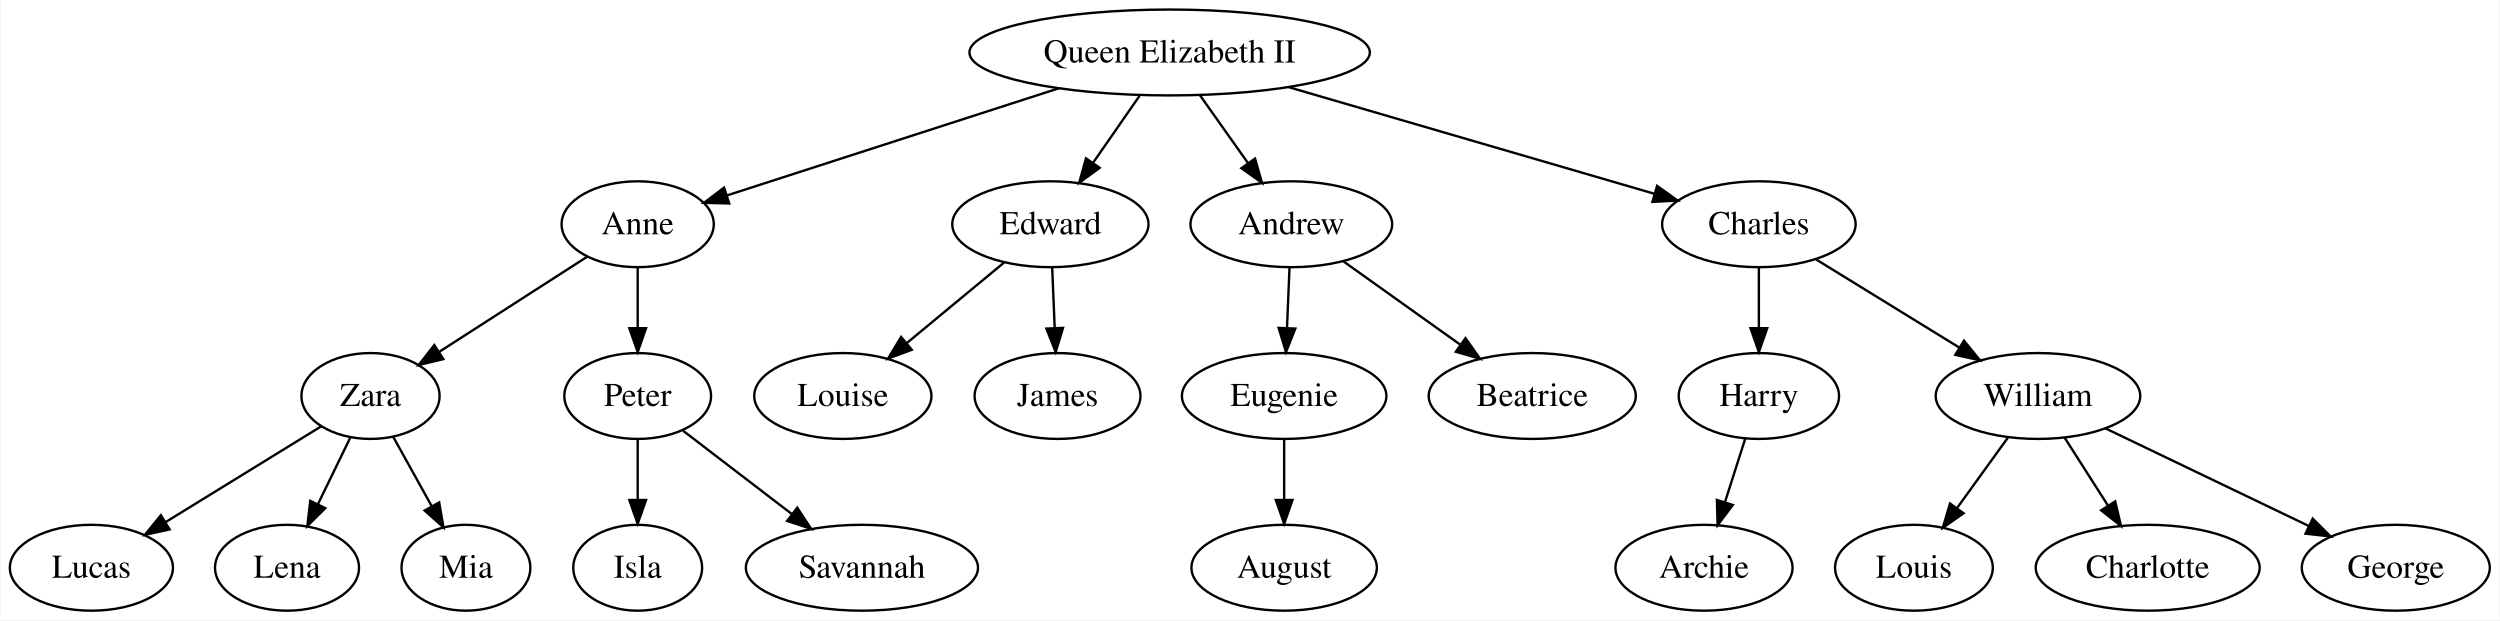
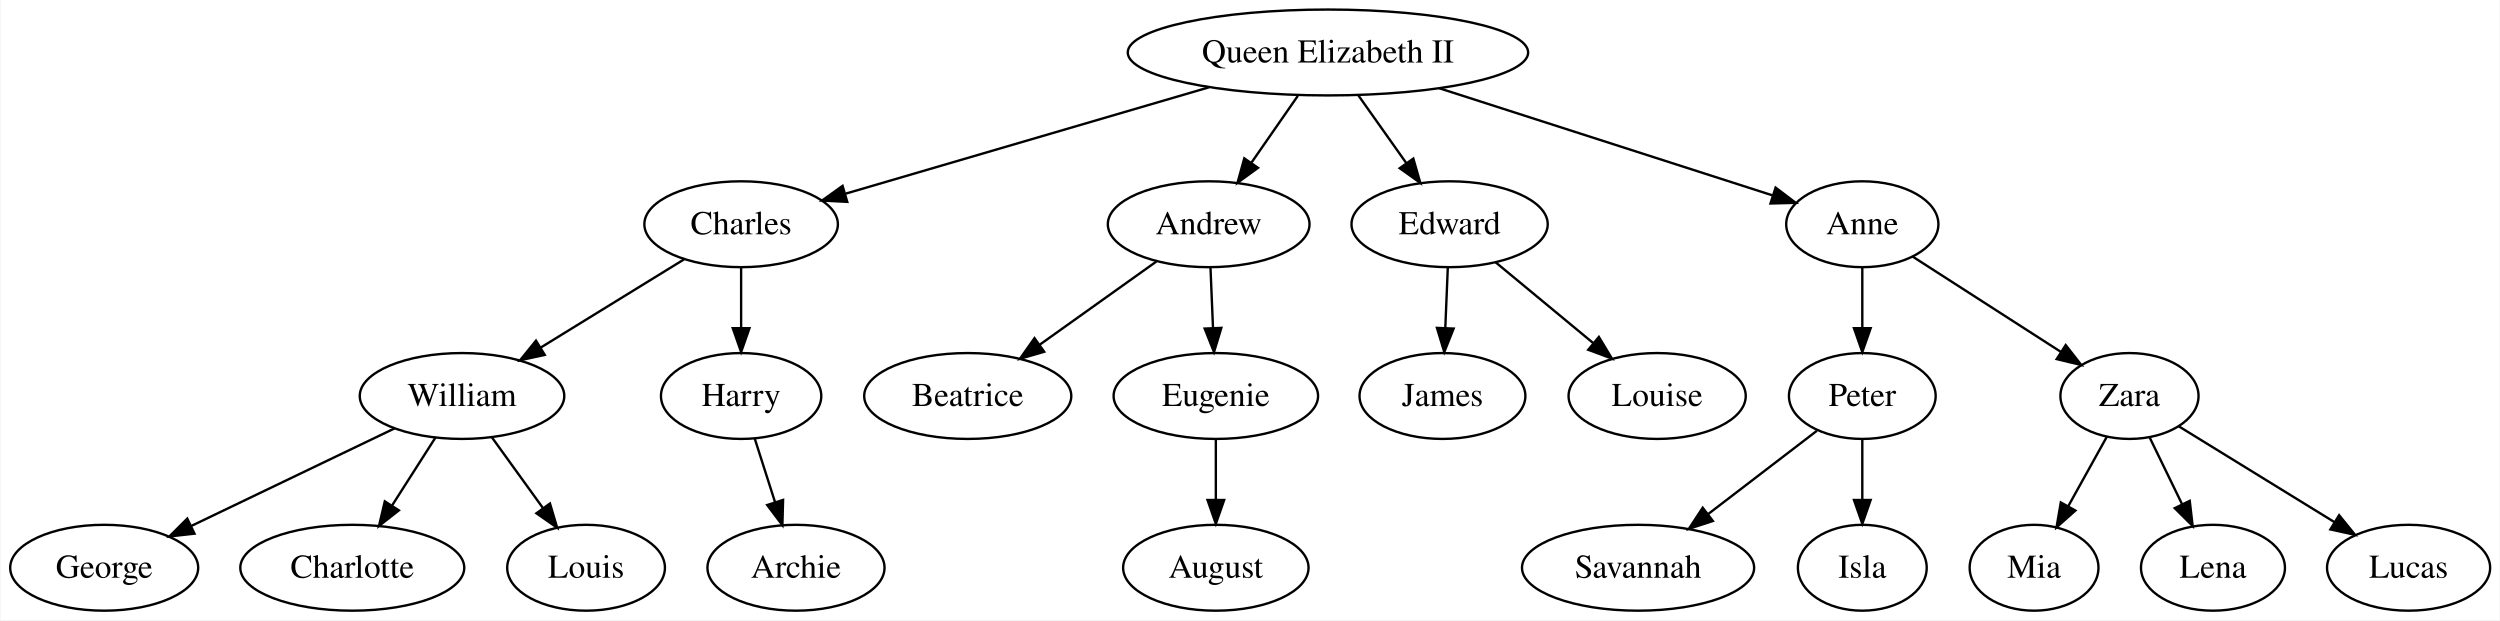
<svg xmlns="http://www.w3.org/2000/svg" width="1048pt" height="260pt" viewBox="0.00 0.00 1047.55 260.00">
  <g id="graph0" class="graph" transform="scale(1 1) rotate(0) translate(4 256)">
    <polygon fill="#ffffff" stroke="transparent" points="-4,4 -4,-256 1043.546,-256 1043.546,4 -4,4" />
    <g id="node1" class="node">
-       <ellipse fill="none" stroke="#000000" cx="486.093" cy="-234" rx="83.928" ry="18" />
-       <text text-anchor="middle" x="486.093" y="-229.8" font-family="Times,serif" font-size="14.00" fill="#000000">Queen Elizabeth II</text>
+       <ellipse fill="none" stroke="#000000" cx="552.453" cy="-234" rx="83.928" ry="18" />
+       <text text-anchor="middle" x="552.453" y="-229.8" font-family="Times,serif" font-size="14.00" fill="#000000">Queen Elizabeth II</text>
    </g>
    <g id="node2" class="node">
-       <ellipse fill="none" stroke="#000000" cx="263.093" cy="-162" rx="31.903" ry="18" />
-       <text text-anchor="middle" x="263.093" y="-157.8" font-family="Times,serif" font-size="14.00" fill="#000000">Anne</text>
+       <ellipse fill="none" stroke="#000000" cx="306.453" cy="-162" rx="40.565" ry="18" />
+       <text text-anchor="middle" x="306.453" y="-157.8" font-family="Times,serif" font-size="14.00" fill="#000000">Charles</text>
+     </g>
+     <g id="edge1" class="edge">
+       <path fill="none" stroke="#000000" d="M502.671,-219.43C457.96,-206.344 392.954,-187.317 350.2,-174.804" />
+       <polygon fill="#000000" stroke="#000000" points="350.948,-171.376 340.368,-171.926 348.982,-178.094 350.948,-171.376" />
+     </g>
+     <g id="node3" class="node">
+       <ellipse fill="none" stroke="#000000" cx="502.453" cy="-162" rx="42.276" ry="18" />
+       <text text-anchor="middle" x="502.453" y="-157.8" font-family="Times,serif" font-size="14.00" fill="#000000">Andrew</text>
+     </g>
+     <g id="edge2" class="edge">
+       <path fill="none" stroke="#000000" d="M539.836,-215.831C533.96,-207.371 526.864,-197.152 520.44,-187.901" />
+       <polygon fill="#000000" stroke="#000000" points="523.128,-185.635 514.549,-179.418 517.378,-189.628 523.128,-185.635" />
+     </g>
+     <g id="node4" class="node">
+       <ellipse fill="none" stroke="#000000" cx="603.453" cy="-162" rx="41.132" ry="18" />
+       <text text-anchor="middle" x="603.453" y="-157.8" font-family="Times,serif" font-size="14.00" fill="#000000">Edward</text>
+     </g>
+     <g id="edge3" class="edge">
+       <path fill="none" stroke="#000000" d="M565.06,-216.202C571.157,-207.594 578.59,-197.101 585.285,-187.649" />
+       <polygon fill="#000000" stroke="#000000" points="588.243,-189.528 591.167,-179.345 582.531,-185.482 588.243,-189.528" />
+     </g>
+     <g id="node5" class="node">
+       <ellipse fill="none" stroke="#000000" cx="776.453" cy="-162" rx="31.903" ry="18" />
+       <text text-anchor="middle" x="776.453" y="-157.8" font-family="Times,serif" font-size="14.00" fill="#000000">Anne</text>
    </g>
    <g id="edge4" class="edge">
-       <path fill="none" stroke="#000000" d="M439.617,-218.994C398.371,-205.677 338.878,-186.469 300.598,-174.109" />
-       <polygon fill="#000000" stroke="#000000" points="301.463,-170.711 290.872,-170.969 299.312,-177.372 301.463,-170.711" />
-     </g>
-     <g id="node3" class="node">
-       <ellipse fill="none" stroke="#000000" cx="436.093" cy="-162" rx="41.132" ry="18" />
-       <text text-anchor="middle" x="436.093" y="-157.8" font-family="Times,serif" font-size="14.00" fill="#000000">Edward</text>
-     </g>
-     <g id="edge3" class="edge">
-       <path fill="none" stroke="#000000" d="M473.476,-215.831C467.601,-207.371 460.505,-197.152 454.08,-187.901" />
-       <polygon fill="#000000" stroke="#000000" points="456.768,-185.635 448.189,-179.418 451.018,-189.628 456.768,-185.635" />
-     </g>
-     <g id="node4" class="node">
-       <ellipse fill="none" stroke="#000000" cx="537.093" cy="-162" rx="42.276" ry="18" />
-       <text text-anchor="middle" x="537.093" y="-157.8" font-family="Times,serif" font-size="14.00" fill="#000000">Andrew</text>
-     </g>
-     <g id="edge2" class="edge">
-       <path fill="none" stroke="#000000" d="M498.7,-216.202C504.798,-207.594 512.23,-197.101 518.926,-187.649" />
-       <polygon fill="#000000" stroke="#000000" points="521.884,-189.528 524.808,-179.345 516.171,-185.482 521.884,-189.528" />
-     </g>
-     <g id="node5" class="node">
-       <ellipse fill="none" stroke="#000000" cx="733.093" cy="-162" rx="40.565" ry="18" />
-       <text text-anchor="middle" x="733.093" y="-157.8" font-family="Times,serif" font-size="14.00" fill="#000000">Charles</text>
-     </g>
-     <g id="edge1" class="edge">
-       <path fill="none" stroke="#000000" d="M536.078,-219.43C580.971,-206.344 646.24,-187.317 689.169,-174.804" />
-       <polygon fill="#000000" stroke="#000000" points="690.42,-178.085 699.041,-171.926 688.461,-171.365 690.42,-178.085" />
+       <path fill="none" stroke="#000000" d="M599.138,-218.994C640.569,-205.677 700.328,-186.469 738.781,-174.109" />
+       <polygon fill="#000000" stroke="#000000" points="740.101,-177.361 748.55,-170.969 737.959,-170.697 740.101,-177.361" />
    </g>
    <g id="node6" class="node">
-       <ellipse fill="none" stroke="#000000" cx="151.093" cy="-90" rx="28.95" ry="18" />
-       <text text-anchor="middle" x="151.093" y="-85.8" font-family="Times,serif" font-size="14.00" fill="#000000">Zara</text>
+       <ellipse fill="none" stroke="#000000" cx="189.453" cy="-90" rx="42.871" ry="18" />
+       <text text-anchor="middle" x="189.453" y="-85.8" font-family="Times,serif" font-size="14.00" fill="#000000">William</text>
+     </g>
+     <g id="edge5" class="edge">
+       <path fill="none" stroke="#000000" d="M282.494,-147.256C265.18,-136.601 241.576,-122.076 222.475,-110.321" />
+       <polygon fill="#000000" stroke="#000000" points="224.133,-107.232 213.782,-104.972 220.464,-113.194 224.133,-107.232" />
+     </g>
+     <g id="node7" class="node">
+       <ellipse fill="none" stroke="#000000" cx="306.453" cy="-90" rx="33.605" ry="18" />
+       <text text-anchor="middle" x="306.453" y="-85.8" font-family="Times,serif" font-size="14.00" fill="#000000">Harry</text>
    </g>
    <g id="edge6" class="edge">
-       <path fill="none" stroke="#000000" d="M242.027,-148.457C224.443,-137.153 199.207,-120.93 179.78,-108.441" />
-       <polygon fill="#000000" stroke="#000000" points="181.615,-105.46 171.311,-102.997 177.83,-111.349 181.615,-105.46" />
-     </g>
-     <g id="node7" class="node">
-       <ellipse fill="none" stroke="#000000" cx="263.093" cy="-90" rx="30.754" ry="18" />
-       <text text-anchor="middle" x="263.093" y="-85.8" font-family="Times,serif" font-size="14.00" fill="#000000">Peter</text>
-     </g>
-     <g id="edge5" class="edge">
-       <path fill="none" stroke="#000000" d="M263.093,-143.831C263.093,-136.131 263.093,-126.974 263.093,-118.417" />
-       <polygon fill="#000000" stroke="#000000" points="266.594,-118.413 263.093,-108.413 259.594,-118.413 266.594,-118.413" />
+       <path fill="none" stroke="#000000" d="M306.453,-143.831C306.453,-136.131 306.453,-126.974 306.453,-118.417" />
+       <polygon fill="#000000" stroke="#000000" points="309.953,-118.413 306.453,-108.413 302.953,-118.413 309.953,-118.413" />
    </g>
    <g id="node8" class="node">
-       <ellipse fill="none" stroke="#000000" cx="349.093" cy="-90" rx="37.139" ry="18" />
-       <text text-anchor="middle" x="349.093" y="-85.8" font-family="Times,serif" font-size="14.00" fill="#000000">Louise</text>
+       <ellipse fill="none" stroke="#000000" cx="401.453" cy="-90" rx="43.412" ry="18" />
+       <text text-anchor="middle" x="401.453" y="-85.8" font-family="Times,serif" font-size="14.00" fill="#000000">Beatrice</text>
+     </g>
+     <g id="edge7" class="edge">
+       <path fill="none" stroke="#000000" d="M480.538,-146.377C466.243,-136.187 447.394,-122.75 431.683,-111.55" />
+       <polygon fill="#000000" stroke="#000000" points="433.5,-108.547 423.326,-105.592 429.437,-114.247 433.5,-108.547" />
+     </g>
+     <g id="node9" class="node">
+       <ellipse fill="none" stroke="#000000" cx="505.453" cy="-90" rx="42.858" ry="18" />
+       <text text-anchor="middle" x="505.453" y="-85.8" font-family="Times,serif" font-size="14.00" fill="#000000">Eugenie</text>
    </g>
    <g id="edge8" class="edge">
-       <path fill="none" stroke="#000000" d="M416.785,-146.021C404.763,-136.071 389.126,-123.13 375.91,-112.193" />
-       <polygon fill="#000000" stroke="#000000" points="377.984,-109.366 368.048,-105.687 373.521,-114.759 377.984,-109.366" />
-     </g>
-     <g id="node9" class="node">
-       <ellipse fill="none" stroke="#000000" cx="439.093" cy="-90" rx="34.767" ry="18" />
-       <text text-anchor="middle" x="439.093" y="-85.8" font-family="Times,serif" font-size="14.00" fill="#000000">James</text>
-     </g>
-     <g id="edge7" class="edge">
-       <path fill="none" stroke="#000000" d="M436.851,-143.831C437.171,-136.131 437.553,-126.974 437.909,-118.417" />
-       <polygon fill="#000000" stroke="#000000" points="441.407,-118.55 438.326,-108.413 434.413,-118.259 441.407,-118.55" />
+       <path fill="none" stroke="#000000" d="M503.21,-143.831C503.531,-136.131 503.912,-126.974 504.269,-118.417" />
+       <polygon fill="#000000" stroke="#000000" points="507.766,-118.55 504.686,-108.413 500.772,-118.259 507.766,-118.55" />
    </g>
    <g id="node10" class="node">
-       <ellipse fill="none" stroke="#000000" cx="534.093" cy="-90" rx="42.858" ry="18" />
-       <text text-anchor="middle" x="534.093" y="-85.8" font-family="Times,serif" font-size="14.00" fill="#000000">Eugenie</text>
+       <ellipse fill="none" stroke="#000000" cx="600.453" cy="-90" rx="34.767" ry="18" />
+       <text text-anchor="middle" x="600.453" y="-85.8" font-family="Times,serif" font-size="14.00" fill="#000000">James</text>
+     </g>
+     <g id="edge9" class="edge">
+       <path fill="none" stroke="#000000" d="M602.696,-143.831C602.375,-136.131 601.994,-126.974 601.637,-118.417" />
+       <polygon fill="#000000" stroke="#000000" points="605.134,-118.259 601.22,-108.413 598.14,-118.55 605.134,-118.259" />
+     </g>
+     <g id="node11" class="node">
+       <ellipse fill="none" stroke="#000000" cx="690.453" cy="-90" rx="37.139" ry="18" />
+       <text text-anchor="middle" x="690.453" y="-85.8" font-family="Times,serif" font-size="14.00" fill="#000000">Louise</text>
    </g>
    <g id="edge10" class="edge">
-       <path fill="none" stroke="#000000" d="M536.336,-143.831C536.016,-136.131 535.634,-126.974 535.278,-118.417" />
-       <polygon fill="#000000" stroke="#000000" points="538.774,-118.259 534.861,-108.413 531.78,-118.55 538.774,-118.259" />
-     </g>
-     <g id="node11" class="node">
-       <ellipse fill="none" stroke="#000000" cx="638.093" cy="-90" rx="43.412" ry="18" />
-       <text text-anchor="middle" x="638.093" y="-85.8" font-family="Times,serif" font-size="14.00" fill="#000000">Beatrice</text>
-     </g>
-     <g id="edge9" class="edge">
-       <path fill="none" stroke="#000000" d="M559.009,-146.377C573.303,-136.187 592.153,-122.75 607.864,-111.55" />
-       <polygon fill="#000000" stroke="#000000" points="610.11,-114.247 616.221,-105.592 606.046,-108.547 610.11,-114.247" />
+       <path fill="none" stroke="#000000" d="M622.761,-146.021C634.784,-136.071 650.421,-123.13 663.636,-112.193" />
+       <polygon fill="#000000" stroke="#000000" points="666.026,-114.759 671.498,-105.687 661.563,-109.366 666.026,-114.759" />
    </g>
    <g id="node12" class="node">
-       <ellipse fill="none" stroke="#000000" cx="733.093" cy="-90" rx="33.605" ry="18" />
-       <text text-anchor="middle" x="733.093" y="-85.8" font-family="Times,serif" font-size="14.00" fill="#000000">Harry</text>
+       <ellipse fill="none" stroke="#000000" cx="776.453" cy="-90" rx="30.754" ry="18" />
+       <text text-anchor="middle" x="776.453" y="-85.8" font-family="Times,serif" font-size="14.00" fill="#000000">Peter</text>
+     </g>
+     <g id="edge11" class="edge">
+       <path fill="none" stroke="#000000" d="M776.453,-143.831C776.453,-136.131 776.453,-126.974 776.453,-118.417" />
+       <polygon fill="#000000" stroke="#000000" points="779.953,-118.413 776.453,-108.413 772.953,-118.413 779.953,-118.413" />
+     </g>
+     <g id="node13" class="node">
+       <ellipse fill="none" stroke="#000000" cx="888.453" cy="-90" rx="28.95" ry="18" />
+       <text text-anchor="middle" x="888.453" y="-85.8" font-family="Times,serif" font-size="14.00" fill="#000000">Zara</text>
    </g>
    <g id="edge12" class="edge">
-       <path fill="none" stroke="#000000" d="M733.093,-143.831C733.093,-136.131 733.093,-126.974 733.093,-118.417" />
-       <polygon fill="#000000" stroke="#000000" points="736.593,-118.413 733.093,-108.413 729.593,-118.413 736.593,-118.413" />
-     </g>
-     <g id="node13" class="node">
-       <ellipse fill="none" stroke="#000000" cx="850.093" cy="-90" rx="42.871" ry="18" />
-       <text text-anchor="middle" x="850.093" y="-85.8" font-family="Times,serif" font-size="14.00" fill="#000000">William</text>
-     </g>
-     <g id="edge11" class="edge">
-       <path fill="none" stroke="#000000" d="M757.053,-147.256C774.367,-136.601 797.971,-122.076 817.071,-110.321" />
-       <polygon fill="#000000" stroke="#000000" points="819.082,-113.194 825.764,-104.972 815.413,-107.232 819.082,-113.194" />
+       <path fill="none" stroke="#000000" d="M797.519,-148.457C815.104,-137.153 840.339,-120.93 859.766,-108.441" />
+       <polygon fill="#000000" stroke="#000000" points="861.716,-111.349 868.236,-102.997 857.931,-105.46 861.716,-111.349" />
    </g>
    <g id="node14" class="node">
-       <ellipse fill="none" stroke="#000000" cx="34.093" cy="-18" rx="34.187" ry="18" />
-       <text text-anchor="middle" x="34.093" y="-13.8" font-family="Times,serif" font-size="14.00" fill="#000000">Lucas</text>
+       <ellipse fill="none" stroke="#000000" cx="39.453" cy="-18" rx="39.406" ry="18" />
+       <text text-anchor="middle" x="39.453" y="-13.8" font-family="Times,serif" font-size="14.00" fill="#000000">George</text>
+     </g>
+     <g id="edge13" class="edge">
+       <path fill="none" stroke="#000000" d="M161.239,-76.457C137.128,-64.884 102.276,-48.155 76.027,-35.556" />
+       <polygon fill="#000000" stroke="#000000" points="77.311,-32.29 66.781,-31.118 74.282,-38.6 77.311,-32.29" />
+     </g>
+     <g id="node15" class="node">
+       <ellipse fill="none" stroke="#000000" cx="143.453" cy="-18" rx="46.946" ry="18" />
+       <text text-anchor="middle" x="143.453" y="-13.8" font-family="Times,serif" font-size="14.00" fill="#000000">Charlotte</text>
+     </g>
+     <g id="edge14" class="edge">
+       <path fill="none" stroke="#000000" d="M178.318,-72.571C172.877,-64.055 166.217,-53.631 160.181,-44.183" />
+       <polygon fill="#000000" stroke="#000000" points="162.979,-42.061 154.645,-35.518 157.08,-45.83 162.979,-42.061" />
+     </g>
+     <g id="node16" class="node">
+       <ellipse fill="none" stroke="#000000" cx="241.453" cy="-18" rx="33.064" ry="18" />
+       <text text-anchor="middle" x="241.453" y="-13.8" font-family="Times,serif" font-size="14.00" fill="#000000">Louis</text>
    </g>
    <g id="edge15" class="edge">
-       <path fill="none" stroke="#000000" d="M130.446,-77.294C112.387,-66.181 85.896,-49.879 65.26,-37.179" />
-       <polygon fill="#000000" stroke="#000000" points="66.88,-34.067 56.529,-31.806 63.211,-40.028 66.88,-34.067" />
-     </g>
-     <g id="node15" class="node">
-       <ellipse fill="none" stroke="#000000" cx="116.093" cy="-18" rx="30.177" ry="18" />
-       <text text-anchor="middle" x="116.093" y="-13.8" font-family="Times,serif" font-size="14.00" fill="#000000">Lena</text>
-     </g>
-     <g id="edge14" class="edge">
-       <path fill="none" stroke="#000000" d="M142.621,-72.571C138.567,-64.231 133.623,-54.06 129.106,-44.769" />
-       <polygon fill="#000000" stroke="#000000" points="132.129,-42.982 124.609,-35.518 125.833,-46.042 132.129,-42.982" />
-     </g>
-     <g id="node16" class="node">
-       <ellipse fill="none" stroke="#000000" cx="191.093" cy="-18" rx="27" ry="18" />
-       <text text-anchor="middle" x="191.093" y="-13.8" font-family="Times,serif" font-size="14.00" fill="#000000">Mia</text>
-     </g>
-     <g id="edge13" class="edge">
-       <path fill="none" stroke="#000000" d="M160.573,-72.937C165.405,-64.239 171.382,-53.48 176.763,-43.795" />
-       <polygon fill="#000000" stroke="#000000" points="179.885,-45.382 181.682,-34.941 173.766,-41.982 179.885,-45.382" />
+       <path fill="none" stroke="#000000" d="M202.041,-72.571C208.457,-63.687 216.374,-52.724 223.425,-42.962" />
+       <polygon fill="#000000" stroke="#000000" points="226.322,-44.929 229.339,-34.773 220.647,-40.831 226.322,-44.929" />
    </g>
    <g id="node17" class="node">
-       <ellipse fill="none" stroke="#000000" cx="263.093" cy="-18" rx="27" ry="18" />
-       <text text-anchor="middle" x="263.093" y="-13.8" font-family="Times,serif" font-size="14.00" fill="#000000">Isla</text>
+       <ellipse fill="none" stroke="#000000" cx="329.453" cy="-18" rx="37.117" ry="18" />
+       <text text-anchor="middle" x="329.453" y="-13.8" font-family="Times,serif" font-size="14.00" fill="#000000">Archie</text>
+     </g>
+     <g id="edge16" class="edge">
+       <path fill="none" stroke="#000000" d="M312.138,-72.202C314.709,-64.154 317.807,-54.459 320.666,-45.507" />
+       <polygon fill="#000000" stroke="#000000" points="324.044,-46.433 323.753,-35.843 317.376,-44.303 324.044,-46.433" />
+     </g>
+     <g id="node18" class="node">
+       <ellipse fill="none" stroke="#000000" cx="505.453" cy="-18" rx="38.865" ry="18" />
+       <text text-anchor="middle" x="505.453" y="-13.8" font-family="Times,serif" font-size="14.00" fill="#000000">August</text>
    </g>
    <g id="edge17" class="edge">
-       <path fill="none" stroke="#000000" d="M263.093,-71.831C263.093,-64.131 263.093,-54.974 263.093,-46.417" />
-       <polygon fill="#000000" stroke="#000000" points="266.594,-46.413 263.093,-36.413 259.594,-46.413 266.594,-46.413" />
-     </g>
-     <g id="node18" class="node">
-       <ellipse fill="none" stroke="#000000" cx="357.093" cy="-18" rx="48.658" ry="18" />
-       <text text-anchor="middle" x="357.093" y="-13.8" font-family="Times,serif" font-size="14.00" fill="#000000">Savannah</text>
-     </g>
-     <g id="edge16" class="edge">
-       <path fill="none" stroke="#000000" d="M282.116,-75.43C295.242,-65.375 312.947,-51.814 327.856,-40.395" />
-       <polygon fill="#000000" stroke="#000000" points="329.993,-43.166 335.804,-34.307 325.737,-37.609 329.993,-43.166" />
+       <path fill="none" stroke="#000000" d="M505.453,-71.831C505.453,-64.131 505.453,-54.974 505.453,-46.417" />
+       <polygon fill="#000000" stroke="#000000" points="508.953,-46.413 505.453,-36.413 501.953,-46.413 508.953,-46.413" />
    </g>
    <g id="node19" class="node">
-       <ellipse fill="none" stroke="#000000" cx="534.093" cy="-18" rx="38.865" ry="18" />
-       <text text-anchor="middle" x="534.093" y="-13.8" font-family="Times,serif" font-size="14.00" fill="#000000">August</text>
+       <ellipse fill="none" stroke="#000000" cx="682.453" cy="-18" rx="48.658" ry="18" />
+       <text text-anchor="middle" x="682.453" y="-13.8" font-family="Times,serif" font-size="14.00" fill="#000000">Savannah</text>
    </g>
    <g id="edge18" class="edge">
-       <path fill="none" stroke="#000000" d="M534.093,-71.831C534.093,-64.131 534.093,-54.974 534.093,-46.417" />
-       <polygon fill="#000000" stroke="#000000" points="537.593,-46.413 534.093,-36.413 530.593,-46.413 537.593,-46.413" />
+       <path fill="none" stroke="#000000" d="M757.431,-75.43C744.304,-65.375 726.6,-51.814 711.691,-40.395" />
+       <polygon fill="#000000" stroke="#000000" points="713.81,-37.609 703.743,-34.307 709.553,-43.166 713.81,-37.609" />
    </g>
    <g id="node20" class="node">
-       <ellipse fill="none" stroke="#000000" cx="710.093" cy="-18" rx="37.117" ry="18" />
-       <text text-anchor="middle" x="710.093" y="-13.8" font-family="Times,serif" font-size="14.00" fill="#000000">Archie</text>
+       <ellipse fill="none" stroke="#000000" cx="776.453" cy="-18" rx="27" ry="18" />
+       <text text-anchor="middle" x="776.453" y="-13.8" font-family="Times,serif" font-size="14.00" fill="#000000">Isla</text>
    </g>
    <g id="edge19" class="edge">
-       <path fill="none" stroke="#000000" d="M727.408,-72.202C724.837,-64.154 721.74,-54.459 718.88,-45.507" />
-       <polygon fill="#000000" stroke="#000000" points="722.17,-44.303 715.793,-35.843 715.502,-46.433 722.17,-44.303" />
+       <path fill="none" stroke="#000000" d="M776.453,-71.831C776.453,-64.131 776.453,-54.974 776.453,-46.417" />
+       <polygon fill="#000000" stroke="#000000" points="779.953,-46.413 776.453,-36.413 772.953,-46.413 779.953,-46.413" />
    </g>
    <g id="node21" class="node">
-       <ellipse fill="none" stroke="#000000" cx="798.093" cy="-18" rx="33.064" ry="18" />
-       <text text-anchor="middle" x="798.093" y="-13.8" font-family="Times,serif" font-size="14.00" fill="#000000">Louis</text>
+       <ellipse fill="none" stroke="#000000" cx="848.453" cy="-18" rx="27" ry="18" />
+       <text text-anchor="middle" x="848.453" y="-13.8" font-family="Times,serif" font-size="14.00" fill="#000000">Mia</text>
+     </g>
+     <g id="edge20" class="edge">
+       <path fill="none" stroke="#000000" d="M878.974,-72.937C874.141,-64.239 868.164,-53.48 862.784,-43.795" />
+       <polygon fill="#000000" stroke="#000000" points="865.78,-41.982 857.864,-34.941 859.661,-45.382 865.78,-41.982" />
+     </g>
+     <g id="node22" class="node">
+       <ellipse fill="none" stroke="#000000" cx="923.453" cy="-18" rx="30.177" ry="18" />
+       <text text-anchor="middle" x="923.453" y="-13.8" font-family="Times,serif" font-size="14.00" fill="#000000">Lena</text>
+     </g>
+     <g id="edge21" class="edge">
+       <path fill="none" stroke="#000000" d="M896.926,-72.571C900.98,-64.231 905.924,-54.06 910.441,-44.769" />
+       <polygon fill="#000000" stroke="#000000" points="913.713,-46.042 914.937,-35.518 907.418,-42.982 913.713,-46.042" />
+     </g>
+     <g id="node23" class="node">
+       <ellipse fill="none" stroke="#000000" cx="1005.453" cy="-18" rx="34.187" ry="18" />
+       <text text-anchor="middle" x="1005.453" y="-13.8" font-family="Times,serif" font-size="14.00" fill="#000000">Lucas</text>
    </g>
    <g id="edge22" class="edge">
-       <path fill="none" stroke="#000000" d="M837.506,-72.571C831.089,-63.687 823.172,-52.724 816.121,-42.962" />
-       <polygon fill="#000000" stroke="#000000" points="818.899,-40.831 810.207,-34.773 813.225,-44.929 818.899,-40.831" />
-     </g>
-     <g id="node22" class="node">
-       <ellipse fill="none" stroke="#000000" cx="896.093" cy="-18" rx="46.946" ry="18" />
-       <text text-anchor="middle" x="896.093" y="-13.8" font-family="Times,serif" font-size="14.00" fill="#000000">Charlotte</text>
-     </g>
-     <g id="edge21" class="edge">
-       <path fill="none" stroke="#000000" d="M861.229,-72.571C866.669,-64.055 873.329,-53.631 879.365,-44.183" />
-       <polygon fill="#000000" stroke="#000000" points="882.467,-45.83 884.901,-35.518 876.568,-42.061 882.467,-45.83" />
-     </g>
-     <g id="node23" class="node">
-       <ellipse fill="none" stroke="#000000" cx="1000.093" cy="-18" rx="39.406" ry="18" />
-       <text text-anchor="middle" x="1000.093" y="-13.8" font-family="Times,serif" font-size="14.00" fill="#000000">George</text>
-     </g>
-     <g id="edge20" class="edge">
-       <path fill="none" stroke="#000000" d="M878.307,-76.457C902.418,-64.884 937.271,-48.155 963.52,-35.556" />
-       <polygon fill="#000000" stroke="#000000" points="965.264,-38.6 972.765,-31.118 962.235,-32.29 965.264,-38.6" />
+       <path fill="none" stroke="#000000" d="M909.101,-77.294C927.159,-66.181 953.65,-49.879 974.287,-37.179" />
+       <polygon fill="#000000" stroke="#000000" points="976.335,-40.028 983.018,-31.806 972.667,-34.067 976.335,-40.028" />
    </g>
  </g>
</svg>
